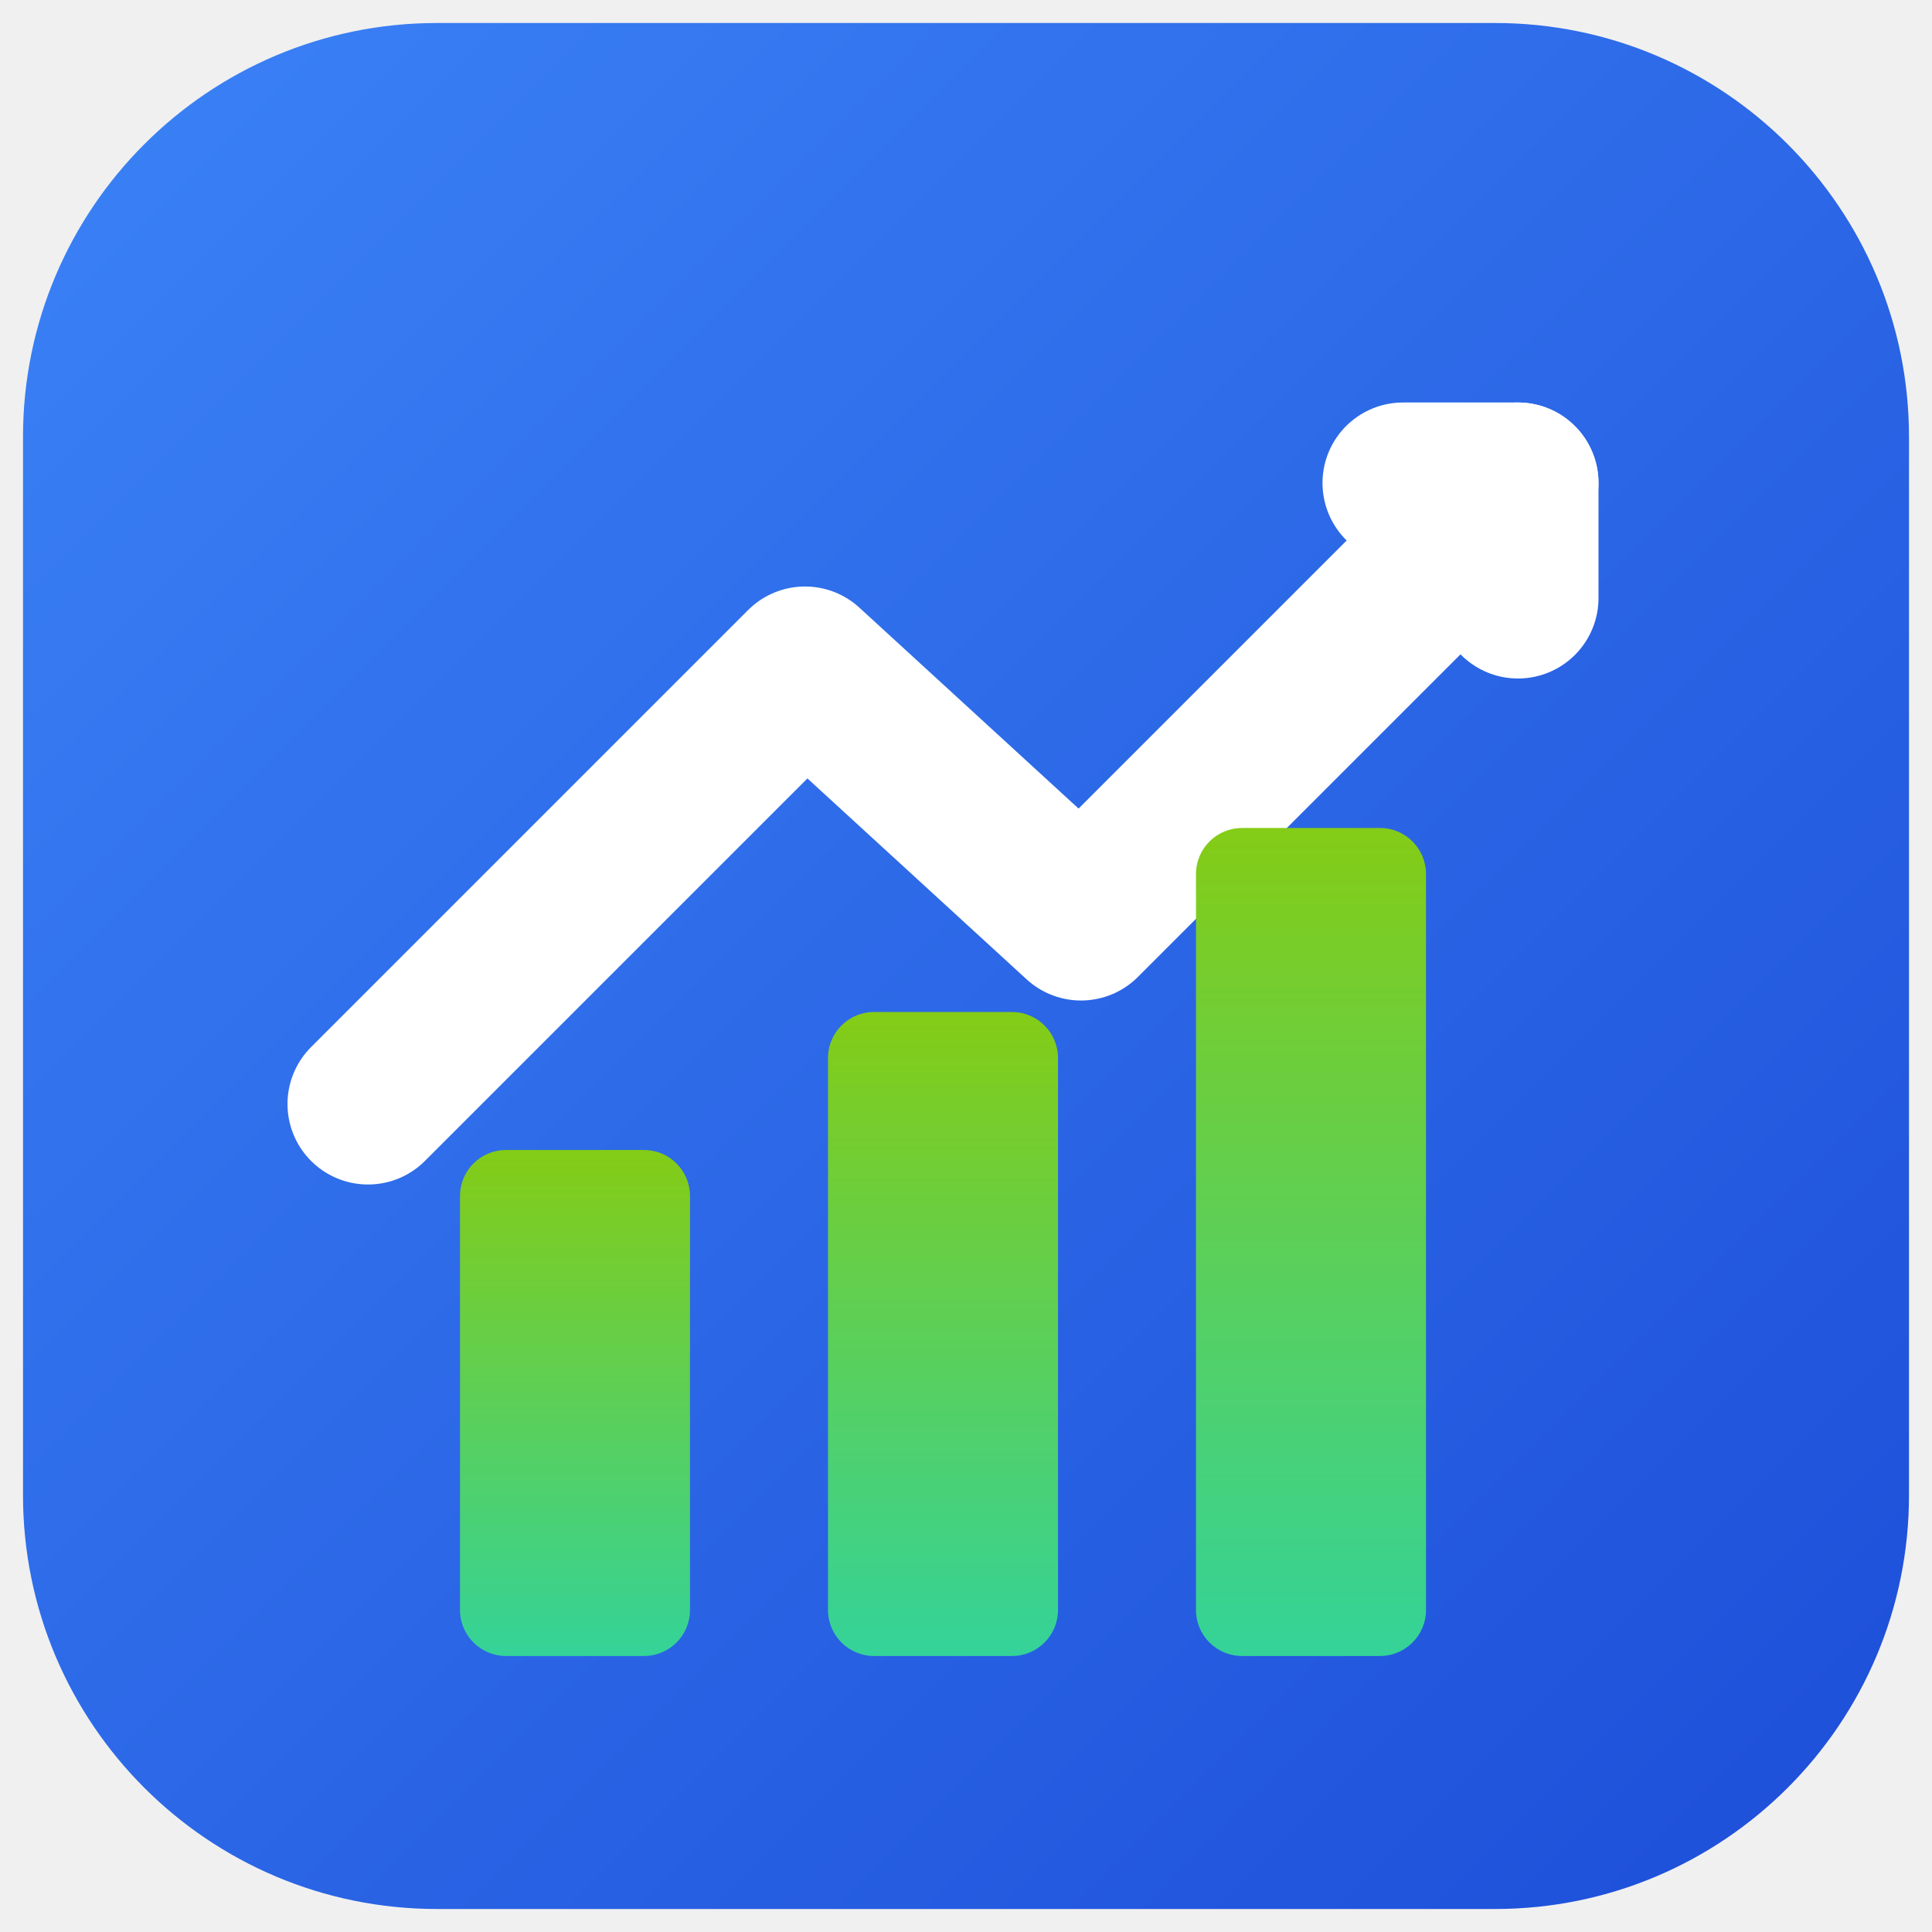
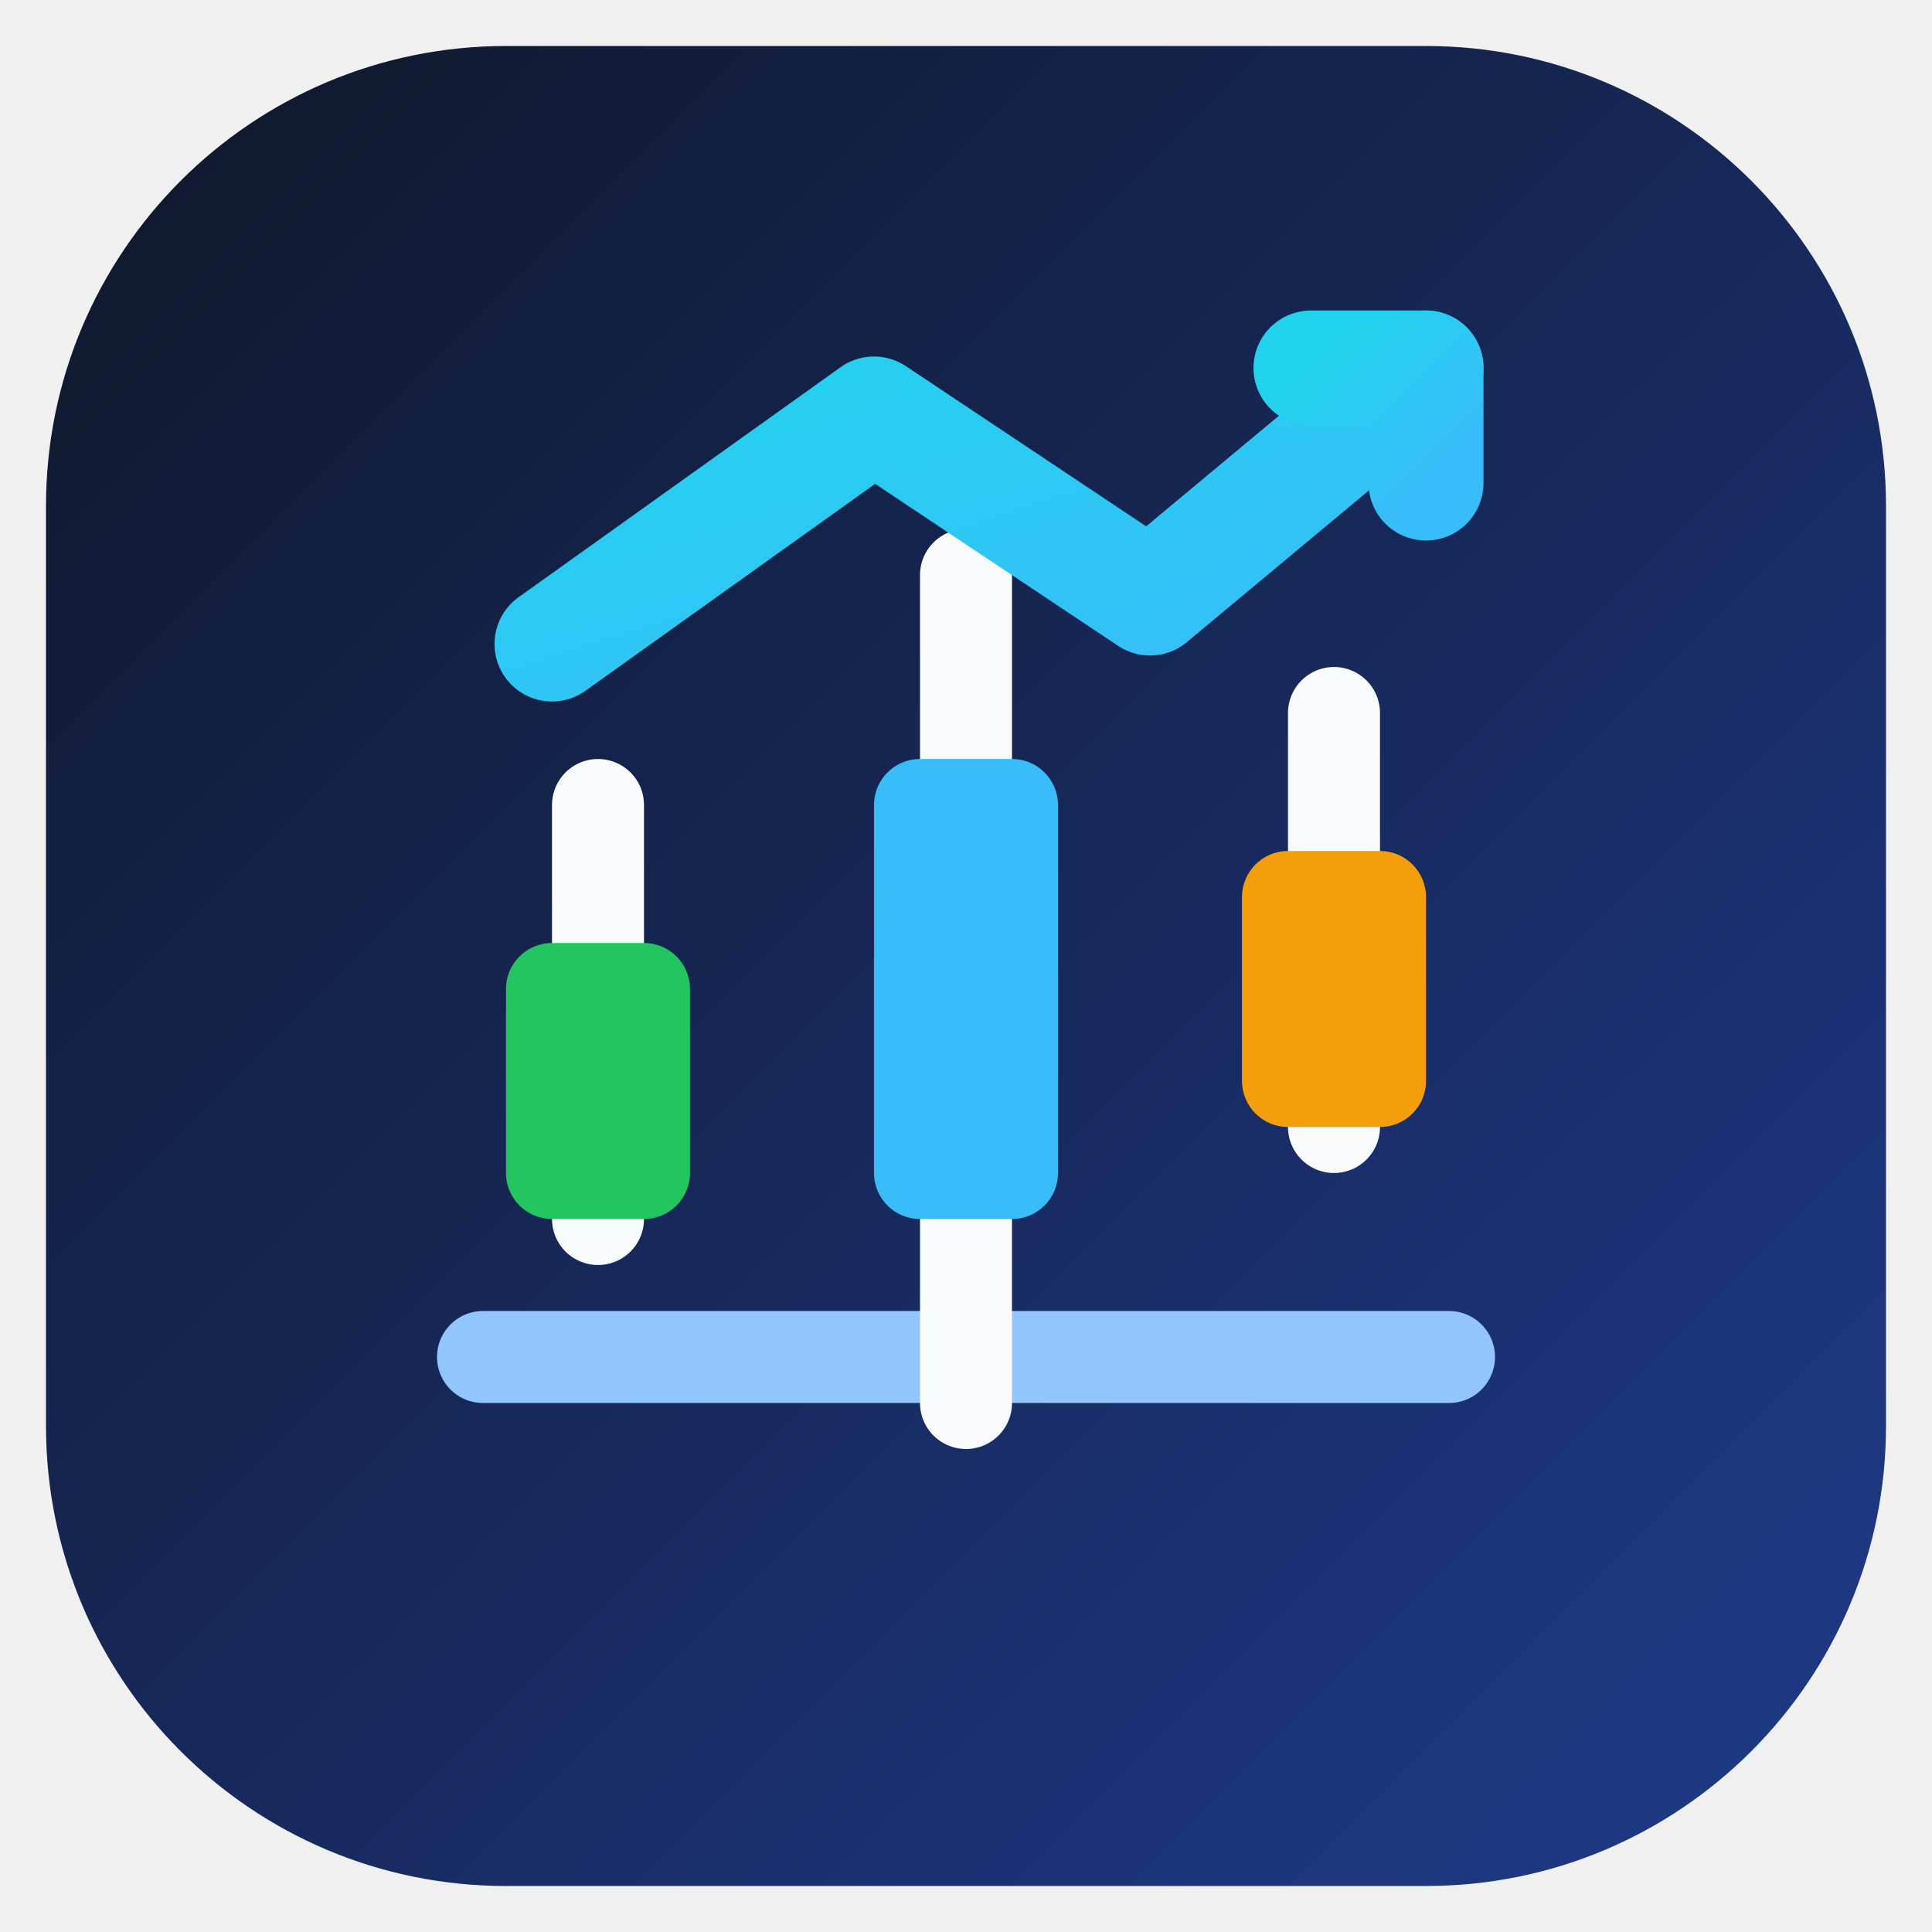
<svg xmlns="http://www.w3.org/2000/svg" width="84" height="84" viewBox="0 0 84 84" role="img" aria-label="TradeJournal mark">
  <defs>
    <linearGradient id="bgGrad" x1="0%" y1="0%" x2="100%" y2="100%">
-       <stop offset="0%" stop-color="#3b82f6" />
-       <stop offset="100%" stop-color="#1d4ed8" />
+       <stop offset="0%" stop-color="#0f172a" />
+       <stop offset="100%" stop-color="#1e3a8a" />
    </linearGradient>
-     <linearGradient id="barGrad" x1="0%" y1="100%" x2="0%" y2="0%">
-       <stop offset="0%" stop-color="#34d399" />
-       <stop offset="100%" stop-color="#84cc16" />
+     <linearGradient id="accentGrad" x1="0%" y1="0%" x2="100%" y2="100%">
+       <stop offset="0%" stop-color="#22d3ee" />
+       <stop offset="100%" stop-color="#38bdf8" />
    </linearGradient>
  </defs>
-   <rect x="1" y="1" width="82" height="82" rx="18" fill="url(#bgGrad)" />
-   <path d="M16 48L35 29L47 40L66 21" fill="none" stroke="#ffffff" stroke-width="7" stroke-linecap="round" stroke-linejoin="round" />
-   <path d="M61 21H66V26" fill="none" stroke="#ffffff" stroke-width="7" stroke-linecap="round" stroke-linejoin="round" />
-   <rect x="20" y="50" width="10" height="22" rx="2" fill="url(#barGrad)" />
-   <rect x="36" y="44" width="10" height="28" rx="2" fill="url(#barGrad)" />
-   <rect x="52" y="36" width="10" height="36" rx="2" fill="url(#barGrad)" />
+   <rect x="2" y="2" width="80" height="80" rx="20" fill="url(#bgGrad)" />
+   <path d="M21 59H63" fill="none" stroke="#93c5fd" stroke-width="4" stroke-linecap="round" />
+   <path d="M26 53V35" fill="none" stroke="#f8fafc" stroke-width="4" stroke-linecap="round" />
+   <path d="M42 61V25" fill="none" stroke="#f8fafc" stroke-width="4" stroke-linecap="round" />
+   <path d="M58 49V31" fill="none" stroke="#f8fafc" stroke-width="4" stroke-linecap="round" />
+   <rect x="22" y="41" width="8" height="12" rx="2" fill="#22c55e" />
+   <rect x="38" y="33" width="8" height="20" rx="2" fill="#38bdf8" />
+   <rect x="54" y="37" width="8" height="12" rx="2" fill="#f59e0b" />
+   <path d="M24 28L38 18L50 26L62 16" fill="none" stroke="url(#accentGrad)" stroke-width="5" stroke-linecap="round" stroke-linejoin="round" />
+   <path d="M57 16H62V21" fill="none" stroke="url(#accentGrad)" stroke-width="5" stroke-linecap="round" stroke-linejoin="round" />
</svg>
